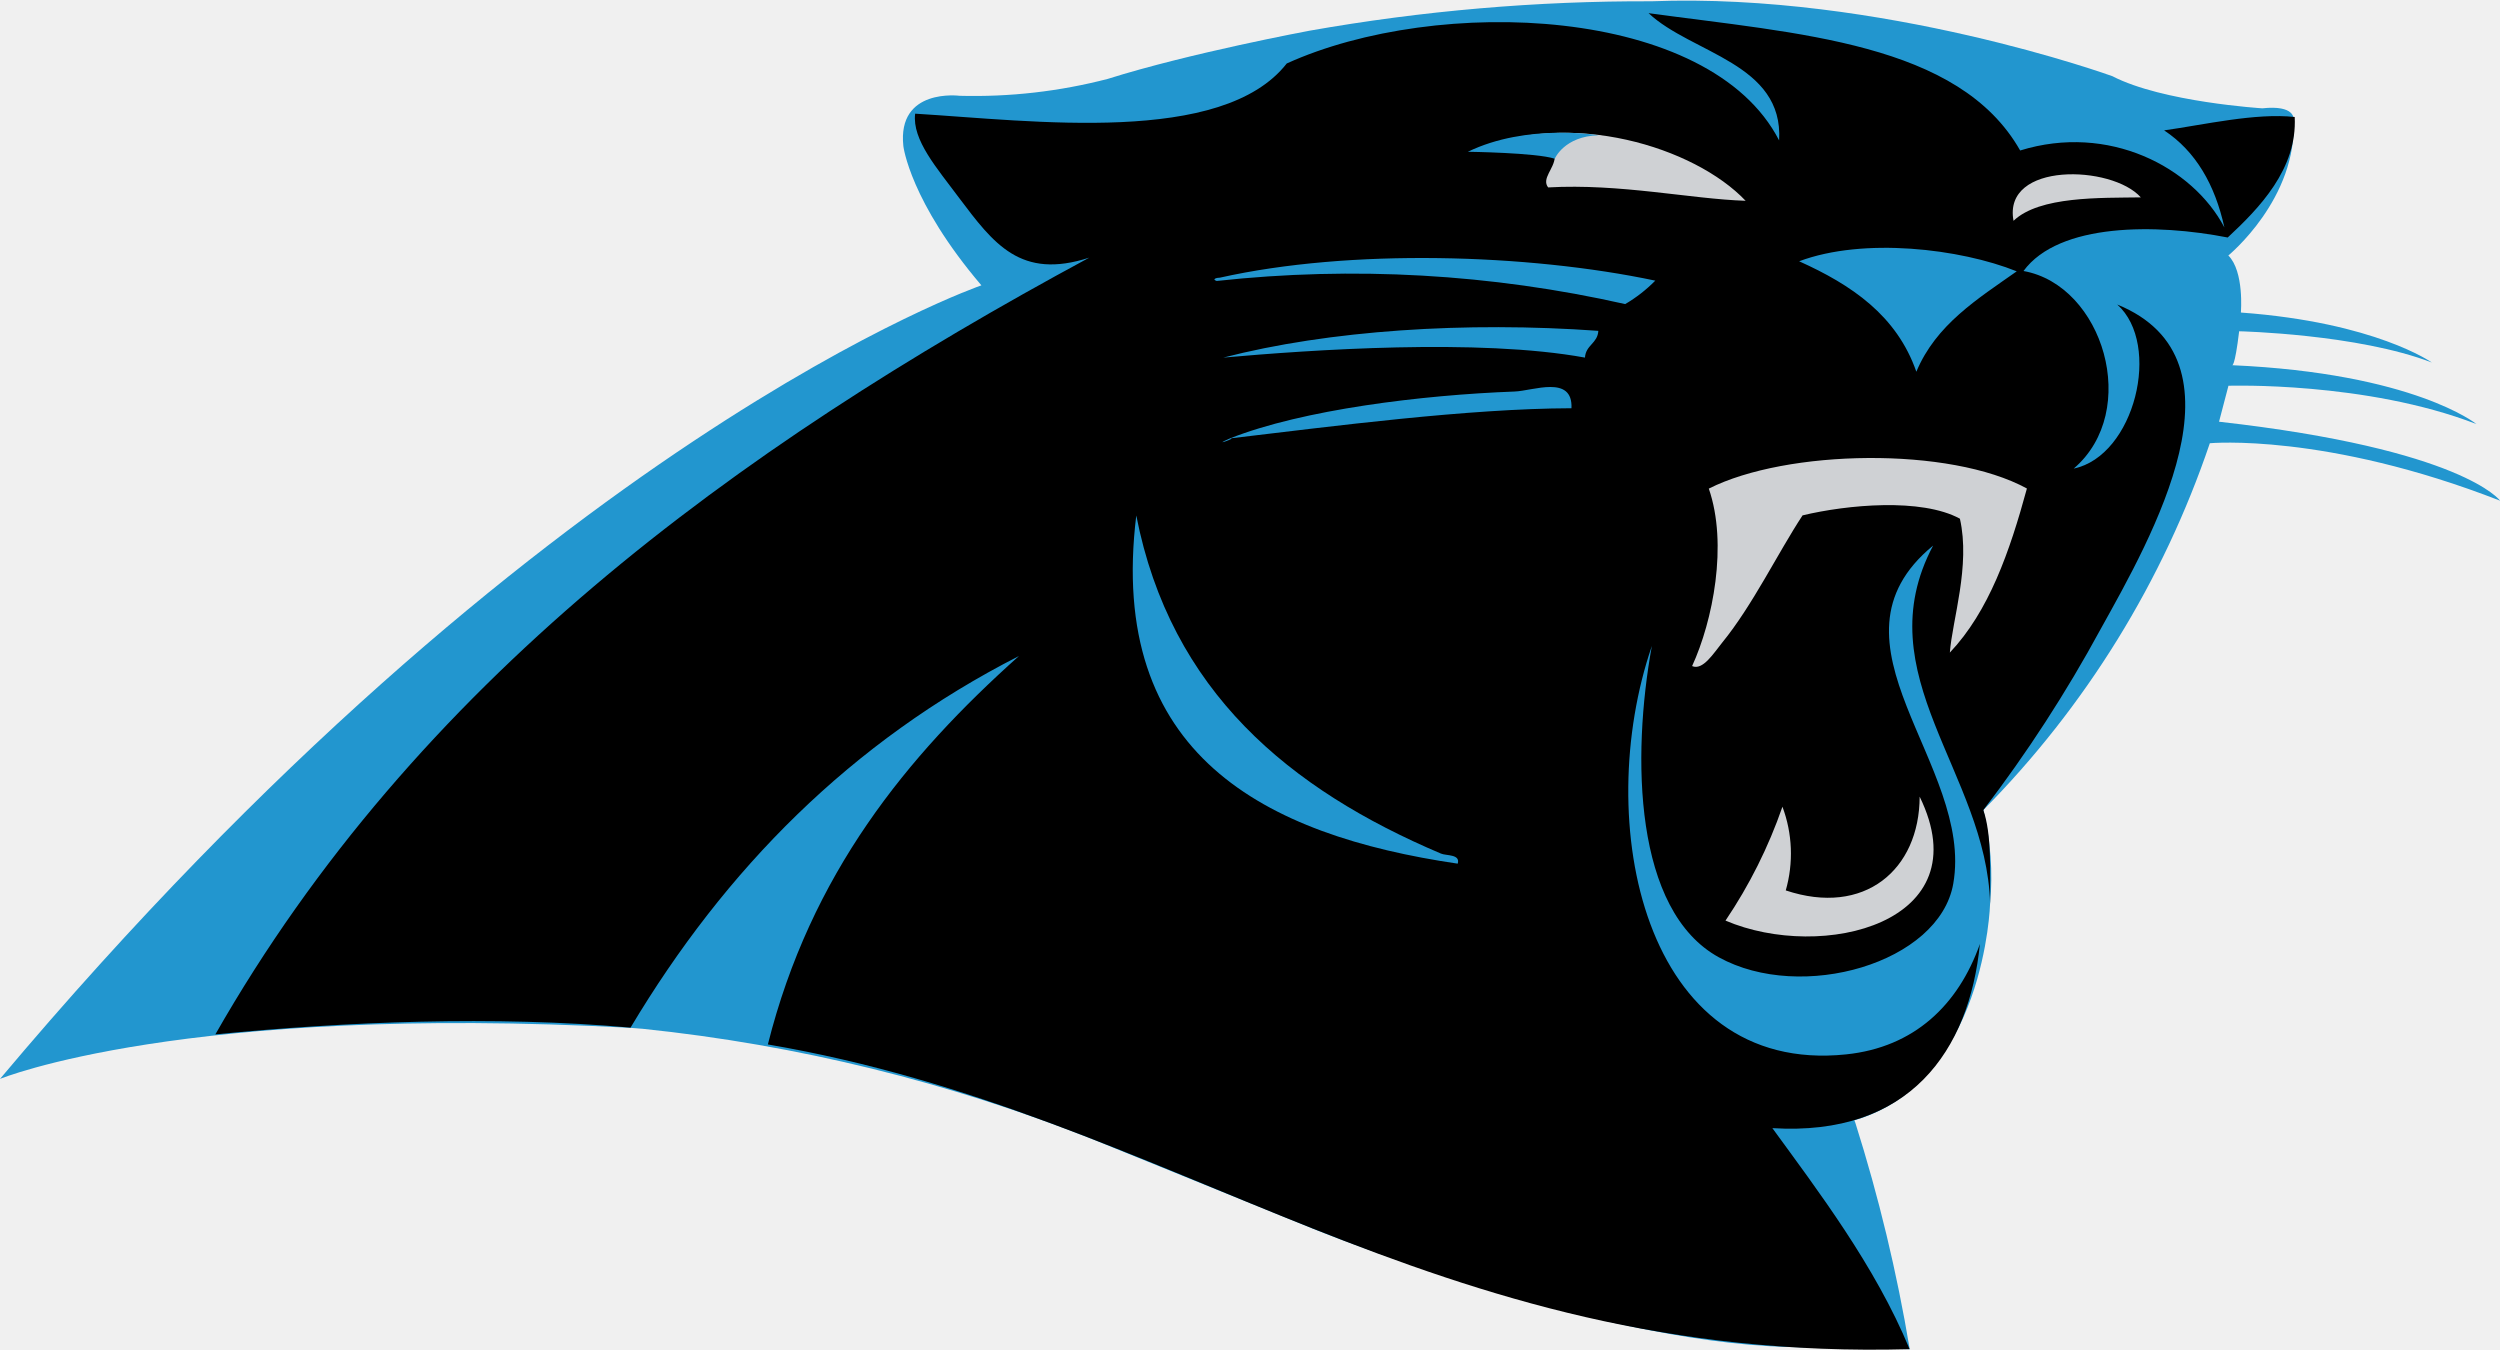
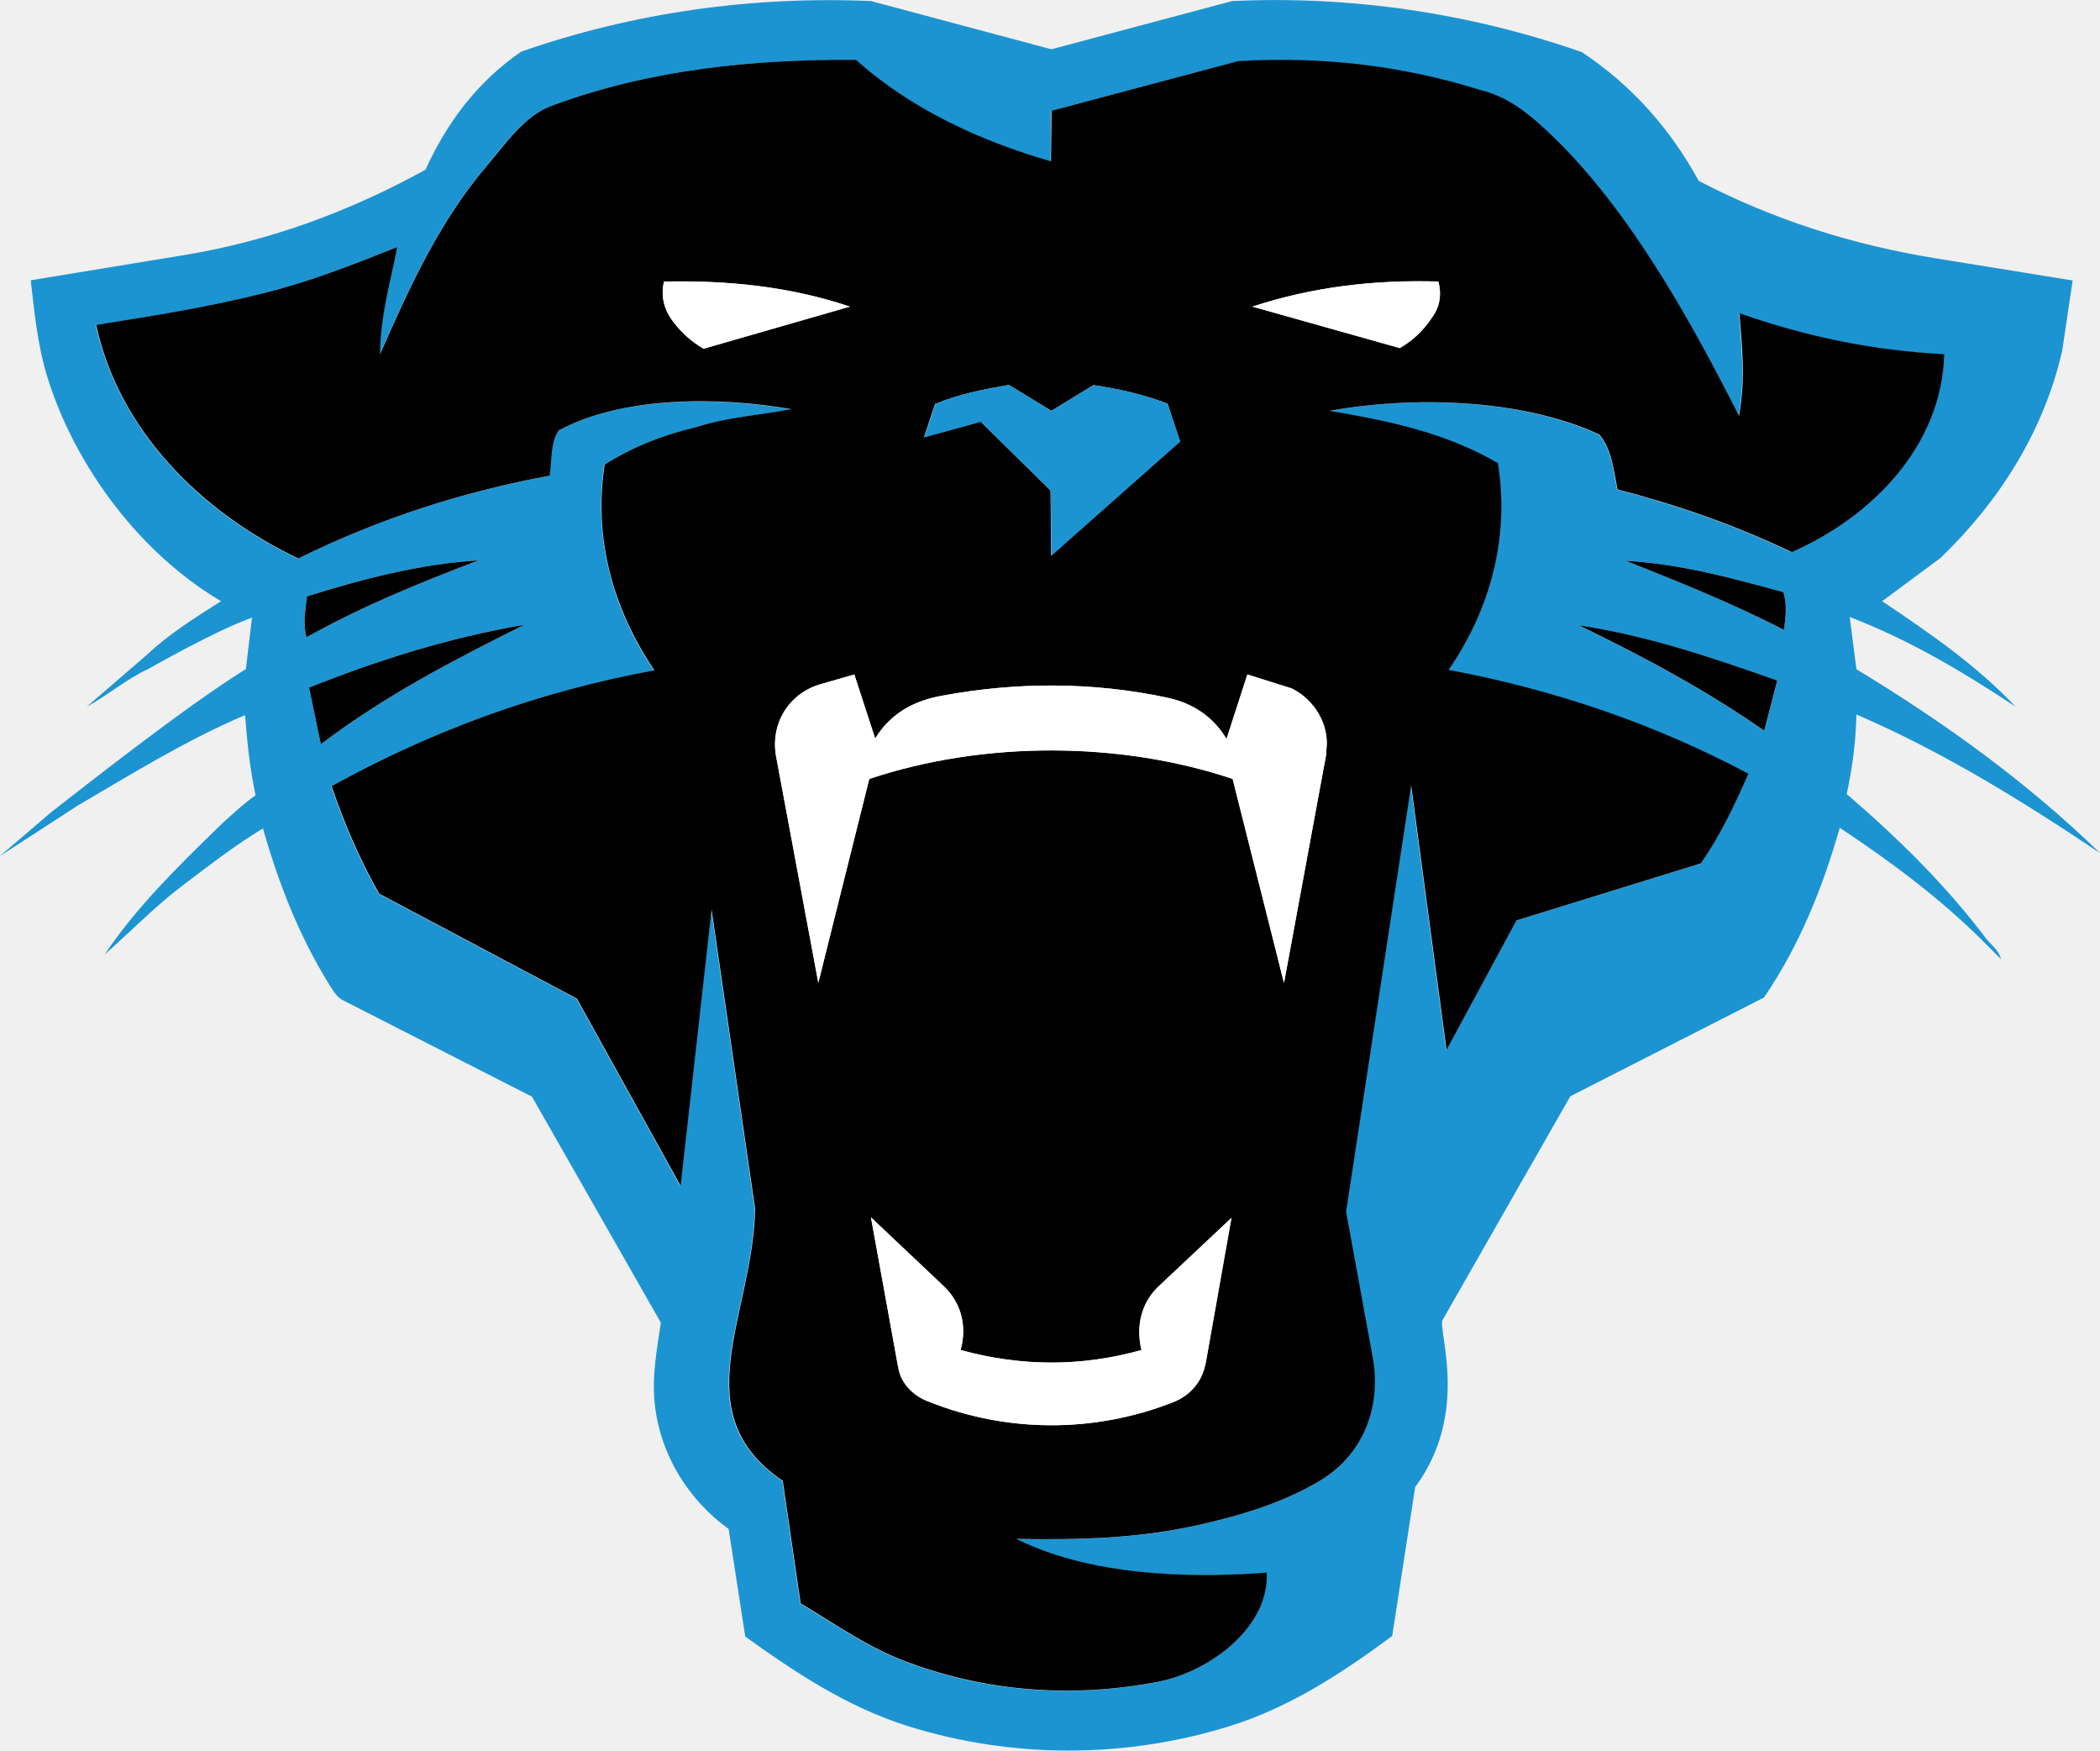
- <svg xmlns="http://www.w3.org/2000/svg" viewBox="0 0 233.57 126.09">
-   <defs>
-     <style>.a{fill:#2296cf;}.a,.b,.c,.d{fill-rule:evenodd;}.b{fill:#fff;}.d{fill:#cfd1d4;}</style>
-   </defs>
-   <path class="a" d="M178.42 126.05l-11.3-.2c-18.62-.48-44.56-11.1-44.56-11.1l-20.38-8.27a158.08 158.08 0 0 0-42.12-10.36l-1.14-.09C17.09 93.77 0 100.8 0 100.8c50.46-60 91.69-74.14 91.69-74.14-6.68-7.84-7.29-13-7.29-13-.6-5.48 5.26-4.71 5.26-4.71a49.66 49.66 0 0 0 13.84-1.58c7.67-2.42 18.84-4.5 18.84-4.5A179.81 179.81 0 0 1 154.27.12c21.5-.83 43.09 7 43.09 7 4.67 2.42 14 3 14 3 3.08-.33 2.92 1 2.92 1 .42 7.42-6.09 12.75-6.09 12.75 1.5 1.5 1.17 5.33 1.17 5.33 12.58.92 17.84 4.67 17.84 4.67-6.92-2.67-18-2.92-18-2.92-.42 3.5-.67 3.17-.67 3.17 17 .75 22.84 5.5 22.84 5.5-10.34-4-23.17-3.58-23.17-3.58-.67 2.58-.88 3.36-.88 3.36 22.83 2.57 26.26 7.38 26.26 7.38-16.32-6.37-27.12-5.37-27.12-5.37a89.59 89.59 0 0 1-21.16 34.27 26.91 26.91 0 0 1 .63 8.76s-.47 16.66-12.68 20.23l.09.23a153.9 153.9 0 0 1 5.08 21.14" />
-   <path class="b" d="M163.09 18.75c-5.15-.17-11.71-1.63-18.45-1.25-.64-.79.57-1.74.63-2.82a37.73 37.73 0 0 0-7.51-.63c8.88-3.88 20.54-.34 25.33 4.7zm36.91-.34c-3.75.06-9.47-.13-11.89 2.19-1.03-5.51 9.22-5.19 11.89-2.19zm-11.57 6.91c-3.67 2.59-7.54 5-9.38 9.38-1.82-5.27-6.06-8.12-10.95-10.32 6.02-2.23 15.04-1.15 20.33.94zm.94 20.33c-1.6 5.91-3.54 11.47-7.2 15.33.23-3.05 2-8.11.94-12.51-3.61-2-10.53-1.28-14.7-.31-2.32 3.53-4.67 8.41-7.51 11.89-.82 1-1.77 2.63-2.81 2.19 1.94-4.22 3.36-11.38 1.56-16.58 7.27-3.68 22.51-3.96 29.72-.01zm-10.01 28.76c5.79 11.85-9.15 15.42-18.14 11.58a45.67 45.67 0 0 0 5.31-10.58 12.51 12.51 0 0 1 .31 7.82c7.33 2.41 12.49-1.95 12.52-8.82zm-24.72-48.15a13.66 13.66 0 0 1-2.8 2.15 116.16 116.16 0 0 0-38.16-2.19c-.48-.17 0-.33.31-.31 12.12-2.69 28.73-2.21 40.65.35zm-5.32 4.69c-.07 1.18-1.18 1.32-1.25 2.5-9.94-1.82-25.67-.72-33.79 0 9.86-2.59 22.67-3.43 35.04-2.5zm-2.48 7.19c-9.68 0-22.2 1.66-31.91 2.82.78-.09-1.9.83 0 0 6.79-2.69 18-4.06 26.59-4.38 1.7-.06 5.44-1.59 5.32 1.56zm-40.68 10.01c3.21 16.43 14.31 25.58 28.47 31.59.48.2 1.84 0 1.56.94-18.02-2.64-32.77-10.16-30.03-32.53z" />
-   <path class="c" d="M154.33 60.35c-5.62 16.4-.81 40.13 18.14 38.16 6.38-.66 10.49-4.62 12.51-10.32-1 10-6.58 18-19.39 17.21 4.17 5.73 9.63 12.89 12.82 20.65-45.05 1.25-68.37-21.92-106.67-28.47 4-15.91 12.94-26.89 23.46-36.29-15.69 8-27.44 19.9-36.29 34.72-12.67-1.13-26.65-.56-38.79.63 18.68-32.73 48.25-54.56 81.65-72.57-6.43 2.09-8.94-1.3-12.2-5.63-2-2.7-4.37-5.36-4.07-7.82 11 .67 28.7 3 34.72-4.69 14.06-6.39 39.53-5.42 46 7.19.42-7.22-8.15-8.1-12.2-11.89 13.94 1.91 29 2.74 34.72 12.83 8.26-2.56 16.12 1.54 19.08 7.19-.88-4-2.68-7.12-5.63-9.07 3.77-.53 8.54-1.65 12.2-1.25.25 4.86-3.33 8.54-6.26 11.26-6.63-1.3-15.76-1.39-19.08 3.13 7.44 1.33 11 13.07 4.69 18.46 5.7-1.19 8.25-11.59 4.07-15.33 12.68 5.17 3.26 21.68-1.56 30.34a129 129 0 0 1-10.95 16.89c.79 2.33.62 5.64.63 8.76-.3-12.2-11.73-21.41-5.32-33.47-11.06 9.08 3.83 20.44 1.88 31.59-1.3 7.42-14.19 11.13-21.9 6.88-7.94-4.36-8.15-18.71-6.26-29.09z" />
-   <path class="d" d="M137.75 14.06a37.73 37.73 0 0 1 7.51.63c-.05 1.07-1.26 2-.62 2.82 6.74-.38 13.31 1.08 18.45 1.25-4.79-5.05-16.45-8.59-25.34-4.7zm50.37 6.57c2.42-2.32 8.14-2.13 11.89-2.19-2.68-3.03-12.93-3.35-11.89 2.19z" />
-   <path class="a" d="M168.09 24.41c4.89 2.2 9.12 5.06 10.95 10.32 1.84-4.41 5.72-6.8 9.38-9.38-5.28-2.12-14.3-3.2-20.33-.94zm-54.11 1.53c-.33 0-.79.15-.31.31a116.16 116.16 0 0 1 38.17 2.16 13.66 13.66 0 0 0 2.81-2.19c-11.93-2.52-28.54-3-40.67-.28zm.31 7.47c8.12-.72 23.84-1.82 33.79 0 .07-1.18 1.18-1.32 1.25-2.5-12.38-.89-25.19-.05-35.04 2.5zm27.21 3.17c-8.63.32-19.8 1.69-26.59 4.38-1.9.83.78-.09 0 0 9.71-1.15 22.23-2.79 31.91-2.82.14-3.15-3.6-1.62-5.32-1.56z" />
-   <path class="d" d="M159.65 45.65c1.8 5.2.38 12.36-1.56 16.58 1 .44 2-1.19 2.81-2.19 2.84-3.48 5.19-8.36 7.51-11.89 4.17-1 11.1-1.65 14.7.31 1 4.4-.71 9.46-.94 12.51 3.65-3.86 5.59-9.42 7.2-15.33-7.21-3.94-22.45-3.66-29.72.01z" />
-   <path class="a" d="M136.19 80.69c.28-.9-1.08-.73-1.56-.94-14.16-6-25.26-15.17-28.47-31.59-2.74 22.36 12.01 29.88 30.03 32.53z" />
-   <path class="d" d="M166.84 83.19a12.51 12.51 0 0 0-.31-7.82 45.67 45.67 0 0 1-5.32 10.64c9 3.85 23.93.27 18.14-11.58-.02 6.85-5.18 11.21-12.51 8.76z" />
-   <path class="a" d="M149.35 12.64s-6.7-1.14-12.21 1.54c0 0 6.37.08 8.12.65-.01 0 .89-2.11 4.09-2.19z" />
+ <svg xmlns="http://www.w3.org/2000/svg" id="Layer_1" data-name="Layer 1" viewBox="0 0 99.75 83.13">
+   <path d="M87.72,37.71c.27-1.28.43-2.44.46-3.78,4.12,1.78,7.82,4.07,11.57,6.58-3.51-3.41-7.43-6.22-11.57-8.73l-.32-2.48c2.77,1.06,5.32,2.56,7.88,4.26-1.87-1.97-4.02-3.46-6.34-5.01l2.77-2.05c2.8-2.69,4.9-6.01,5.78-9.82l.5-3.36-6.42-1.04c-4.01-.64-7.79-1.84-11.34-3.69-1.38-2.52-3.2-4.55-5.56-6.12C69.76.61,64.18-.21,58.53.05l-8.59,2.29L41.37.05c-5.67-.24-11.26.54-16.61,2.4-2.08,1.43-3.52,3.35-4.55,5.61-3.62,1.99-7.39,3.38-11.44,4.05l-7.31,1.2c.18,1.54.32,3.09.8,4.63,1.33,4.25,4.41,8.35,8.24,10.61-1.35.85-2.52,1.6-3.54,2.56l-2.84,2.45c1.06-.58,1.86-1.3,2.92-1.79.1-.05,3.16-1.81,4.93-2.44l-.29,2.44c-3.03,1.89-7.86,5.73-9.25,6.8l-2.43,2.08,3.7-2.4c2.45-1.43,5.11-3.09,7.94-4.29.11,1.41.24,2.58.5,3.81-.46.29-1.57,1.31-1.83,1.57-1.94,1.89-3.85,3.77-5.34,5.99,1.35-1.2,2.45-2.34,3.77-3.33,1.17-.88,2.32-1.79,3.75-2.66.75,2.63,1.71,5.09,3.14,7.4.16.26.35.59.62.74l9.02,4.6,6.12,10.73c-.19,1.31-.43,2.52-.29,3.86.26,2.4,1.57,4.53,3.51,5.94l.79,5.11c2.39,1.71,4.81,3.32,7.66,4.23,4.97,1.57,10.38,1.57,15.35.02,2.9-.91,5.35-2.53,7.72-4.28l1.09-7.07c2.64-3.57,1.04-7.47,1.31-7.95l6.06-10.61,9.2-4.69c1.68-2.47,2.76-5.14,3.6-8.06,2.53,1.68,4.82,3.4,6.84,5.42l.82.82c-.11-.43-.45-.66-.67-.93-1.92-2.55-4.21-4.81-6.66-6.91ZM14.58,28.32c2.66-.83,5.38-1.54,8.15-1.71-2.85,1.09-5.43,2.13-8.17,3.65-.18-.62-.05-1.23.02-1.94ZM15.24,35.34l-.56-2.69c3.28-1.3,6.6-2.36,10.22-2.98-3.36,1.68-6.55,3.32-9.66,5.67ZM83.79,34.7c-2.8-1.95-5.72-3.51-8.81-5.01,3.33.51,6.34,1.54,9.44,2.63l-.62,2.39ZM84.74,29.91c-2.5-1.28-4.95-2.26-7.51-3.28,2.63.16,4.95.8,7.48,1.49.19.62.1,1.22.03,1.79ZM85.09,26.23c-2.72-1.3-5.42-2.23-8.28-2.98-.18-.9-.27-1.95-.87-2.61-3.75-1.73-8.96-1.83-12.8-1.12,2.92.5,5.53,1.06,7.99,2.48.56,3.46-.32,6.89-2.34,9.82,5.11.96,9.84,2.6,14.24,4.93-.69,1.57-1.35,2.95-2.26,4.26l-8.76,2.71-3.32,6.15-1.68-12.56-3.09,20.24,1.27,6.95c.42,2.32-.43,4.58-2.52,5.83-1.78,1.06-3.73,1.63-5.77,2.1-2.85.64-5.62.7-8.64.66,3.43,1.71,8.01,1.89,11.89,1.6.11,2.66-2.8,4.71-5.14,5.18-3.96.77-8.03.5-11.79-.88-1.92-.69-3.48-1.79-5.21-2.84l-.85-5.82c-4.76-3.22-1.41-7.88-1.31-12.91l-2.07-14.21-1.47,13.11-4.93-8.89-9.39-4.98c-.95-1.68-1.65-3.33-2.26-5.11,4.82-2.66,9.85-4.49,15.33-5.5-1.99-2.96-2.88-6.28-2.36-9.77,1.35-.85,2.79-1.41,4.36-1.78,1.49-.48,2.98-.56,4.5-.85-3.48-.61-8.04-.61-11.04,1.01-.4.54-.32,1.39-.43,2.15-4.17.77-8.11,2.03-11.94,3.93-4.6-2.18-8.52-6.09-9.6-11.09,2.68-.43,5.26-.83,7.88-1.49,2.21-.54,4.23-1.35,6.42-2.21-.34,1.73-.8,3.28-.82,5.09,1.43-3.2,2.82-6.31,5.11-8.99.83-.99,1.76-2.34,3.03-2.8,4.63-1.73,9.56-2.23,14.47-2.19,2.6,2.34,5.94,3.88,9.26,4.82l.03-2.4,8.86-2.36c3.88-.22,7.74.19,11.46,1.36,1.27.3,2.16.99,3.09,1.84,3.85,3.52,6.87,8.96,9.24,13.65.32-1.73.14-3.27.02-4.87,3.17,1.11,6.31,1.76,9.71,1.94-.11,4.31-3.38,7.71-7.24,9.4Z" fill="#1c94d1" />
+   <path d="M24.9,29.67c-3.36,1.68-6.55,3.32-9.66,5.67l-.56-2.69c3.28-1.3,6.6-2.36,10.22-2.98Z" fill="#010101" />
+   <path d="M84.42,32.31l-.62,2.39c-2.8-1.95-5.72-3.51-8.81-5.01,3.33.51,6.34,1.54,9.44,2.63Z" fill="#010101" />
+   <path d="M22.73,26.61c-2.85,1.09-5.43,2.13-8.17,3.65-.18-.62-.05-1.23.02-1.94,2.66-.83,5.38-1.54,8.15-1.71Z" fill="#010101" />
+   <path d="M84.74,29.91c-2.5-1.28-4.95-2.26-7.51-3.28,2.63.16,4.95.8,7.48,1.49.19.62.1,1.22.03,1.79Z" fill="#010101" />
+   <path d="M82.62,14.88c.13,1.6.3,3.14-.02,4.87-2.37-4.69-5.4-10.13-9.24-13.65-.93-.85-1.83-1.54-3.09-1.84-3.72-1.17-7.58-1.59-11.46-1.36l-8.86,2.36-.03,2.4c-3.32-.95-6.66-2.48-9.26-4.82-4.9-.03-9.84.46-14.47,2.19-1.27.46-2.19,1.81-3.03,2.8-2.29,2.68-3.69,5.78-5.11,8.99.02-1.81.48-3.36.82-5.09-2.19.87-4.21,1.67-6.42,2.21-2.63.66-5.21,1.06-7.88,1.49,1.07,5,5,8.91,9.6,11.09,3.83-1.89,7.77-3.16,11.94-3.93.11-.75.03-1.6.43-2.15,3-1.62,7.56-1.62,11.04-1.01-1.52.29-3.01.37-4.5.85-1.57.37-3.01.93-4.36,1.78-.53,3.49.37,6.81,2.36,9.77-5.48,1.01-10.51,2.84-15.33,5.5.61,1.78,1.31,3.43,2.26,5.11l9.39,4.98,4.93,8.89,1.47-13.11,2.07,14.21c-.1,5.03-3.44,9.69,1.31,12.91l.85,5.82c1.73,1.04,3.28,2.15,5.21,2.84,3.77,1.38,7.83,1.65,11.79.88,2.34-.46,5.26-2.52,5.14-5.18-3.88.29-8.46.11-11.89-1.6,3.01.05,5.78-.02,8.64-.66,2.03-.46,3.99-1.04,5.77-2.1,2.08-1.25,2.93-3.51,2.52-5.83l-1.27-6.95,3.09-20.24,1.68,12.56,3.32-6.15,8.76-2.71c.91-1.31,1.57-2.69,2.26-4.26-4.41-2.34-9.13-3.97-14.24-4.93,2.02-2.93,2.9-6.36,2.34-9.82-2.47-1.43-5.08-1.99-7.99-2.48,3.85-.7,9.05-.61,12.8,1.12.59.66.69,1.71.87,2.61,2.87.75,5.56,1.68,8.28,2.98,3.86-1.7,7.13-5.09,7.24-9.4-3.4-.18-6.54-.83-9.71-1.94ZM44.43,19.18c1.11-.46,2.28-.69,3.49-.9l2.02,1.23,2-1.22c1.23.18,2.39.45,3.52.88l.59,1.79-6.12,5.42-.03-3.09-3.32-3.27-2.69.74.53-1.59ZM33.42,16.56c-.58-.34-1.04-.75-1.43-1.27-.43-.54-.62-1.2-.45-1.92,3-.06,5.93.22,8.83,1.19l-6.95,2ZM57.26,64.76c-.16.85-.72,1.51-1.54,1.83-3.75,1.47-7.91,1.46-11.66-.05-.69-.27-1.25-.83-1.39-1.57l-1.3-7.16,3.46,3.27c.83.79,1.11,1.89.8,3.03,2.87.79,5.74.8,8.59,0-.27-1.12-.02-2.24.82-3.03l3.46-3.25-1.23,6.94ZM63.01,35.74l-2.02,10.94-2.44-9.69c-5.29-1.78-11.78-1.83-17.26,0l-2.42,9.68-2-10.72c-.3-1.59.61-3.03,2.11-3.46l1.6-.46.99,3.04c.72-1.17,1.81-1.79,3.17-2.03,3.54-.66,7.15-.66,10.65.08,1.27.26,2.23.91,2.87,1.97l.99-3.06,2.1.66c1.06.51,1.87,1.75,1.63,3.06ZM67.98,15.14c-.38.56-.87,1.03-1.49,1.39l-7-1.97c2.9-.95,5.83-1.28,8.83-1.19.18.66.05,1.27-.34,1.76Z" fill="#010101" />
+   <path d="M56.06,20.97l-6.12,5.42-.03-3.09-3.32-3.27-2.69.74.53-1.59c1.11-.46,2.28-.69,3.49-.9l2.02,1.23,2-1.22c1.23.18,2.39.45,3.52.88l.59,1.79Z" fill="#1c94d1" />
+   <path d="M40.37,14.56l-6.95,2c-.58-.34-1.04-.75-1.43-1.27-.43-.54-.62-1.2-.45-1.92,3-.06,5.93.22,8.83,1.19Z" fill="#fff" />
+   <path d="M63.01,35.74l-2.02,10.94-2.44-9.69c-5.29-1.78-11.78-1.83-17.26,0l-2.42,9.68-2-10.72c-.3-1.59.61-3.03,2.11-3.46l1.6-.46.99,3.04c.72-1.17,1.81-1.79,3.17-2.03,3.54-.66,7.15-.66,10.65.08,1.27.26,2.23.91,2.87,1.97l.99-3.06,2.1.66c1.06.51,1.87,1.75,1.63,3.06Z" fill="#fff" />
+   <path d="M58.49,57.82l-1.23,6.94c-.16.85-.72,1.51-1.54,1.83-3.75,1.47-7.91,1.46-11.66-.05-.69-.27-1.25-.83-1.39-1.57l-1.3-7.16,3.46,3.27c.83.79,1.11,1.89.8,3.03,2.87.79,5.74.8,8.59,0-.27-1.12-.02-2.24.82-3.03l3.46-3.25Z" fill="#fff" />
+   <path d="M67.98,15.14c-.38.56-.87,1.03-1.49,1.39l-7-1.97c2.9-.95,5.83-1.28,8.83-1.19.18.66.05,1.27-.34,1.76Z" fill="#fff" />
</svg>
